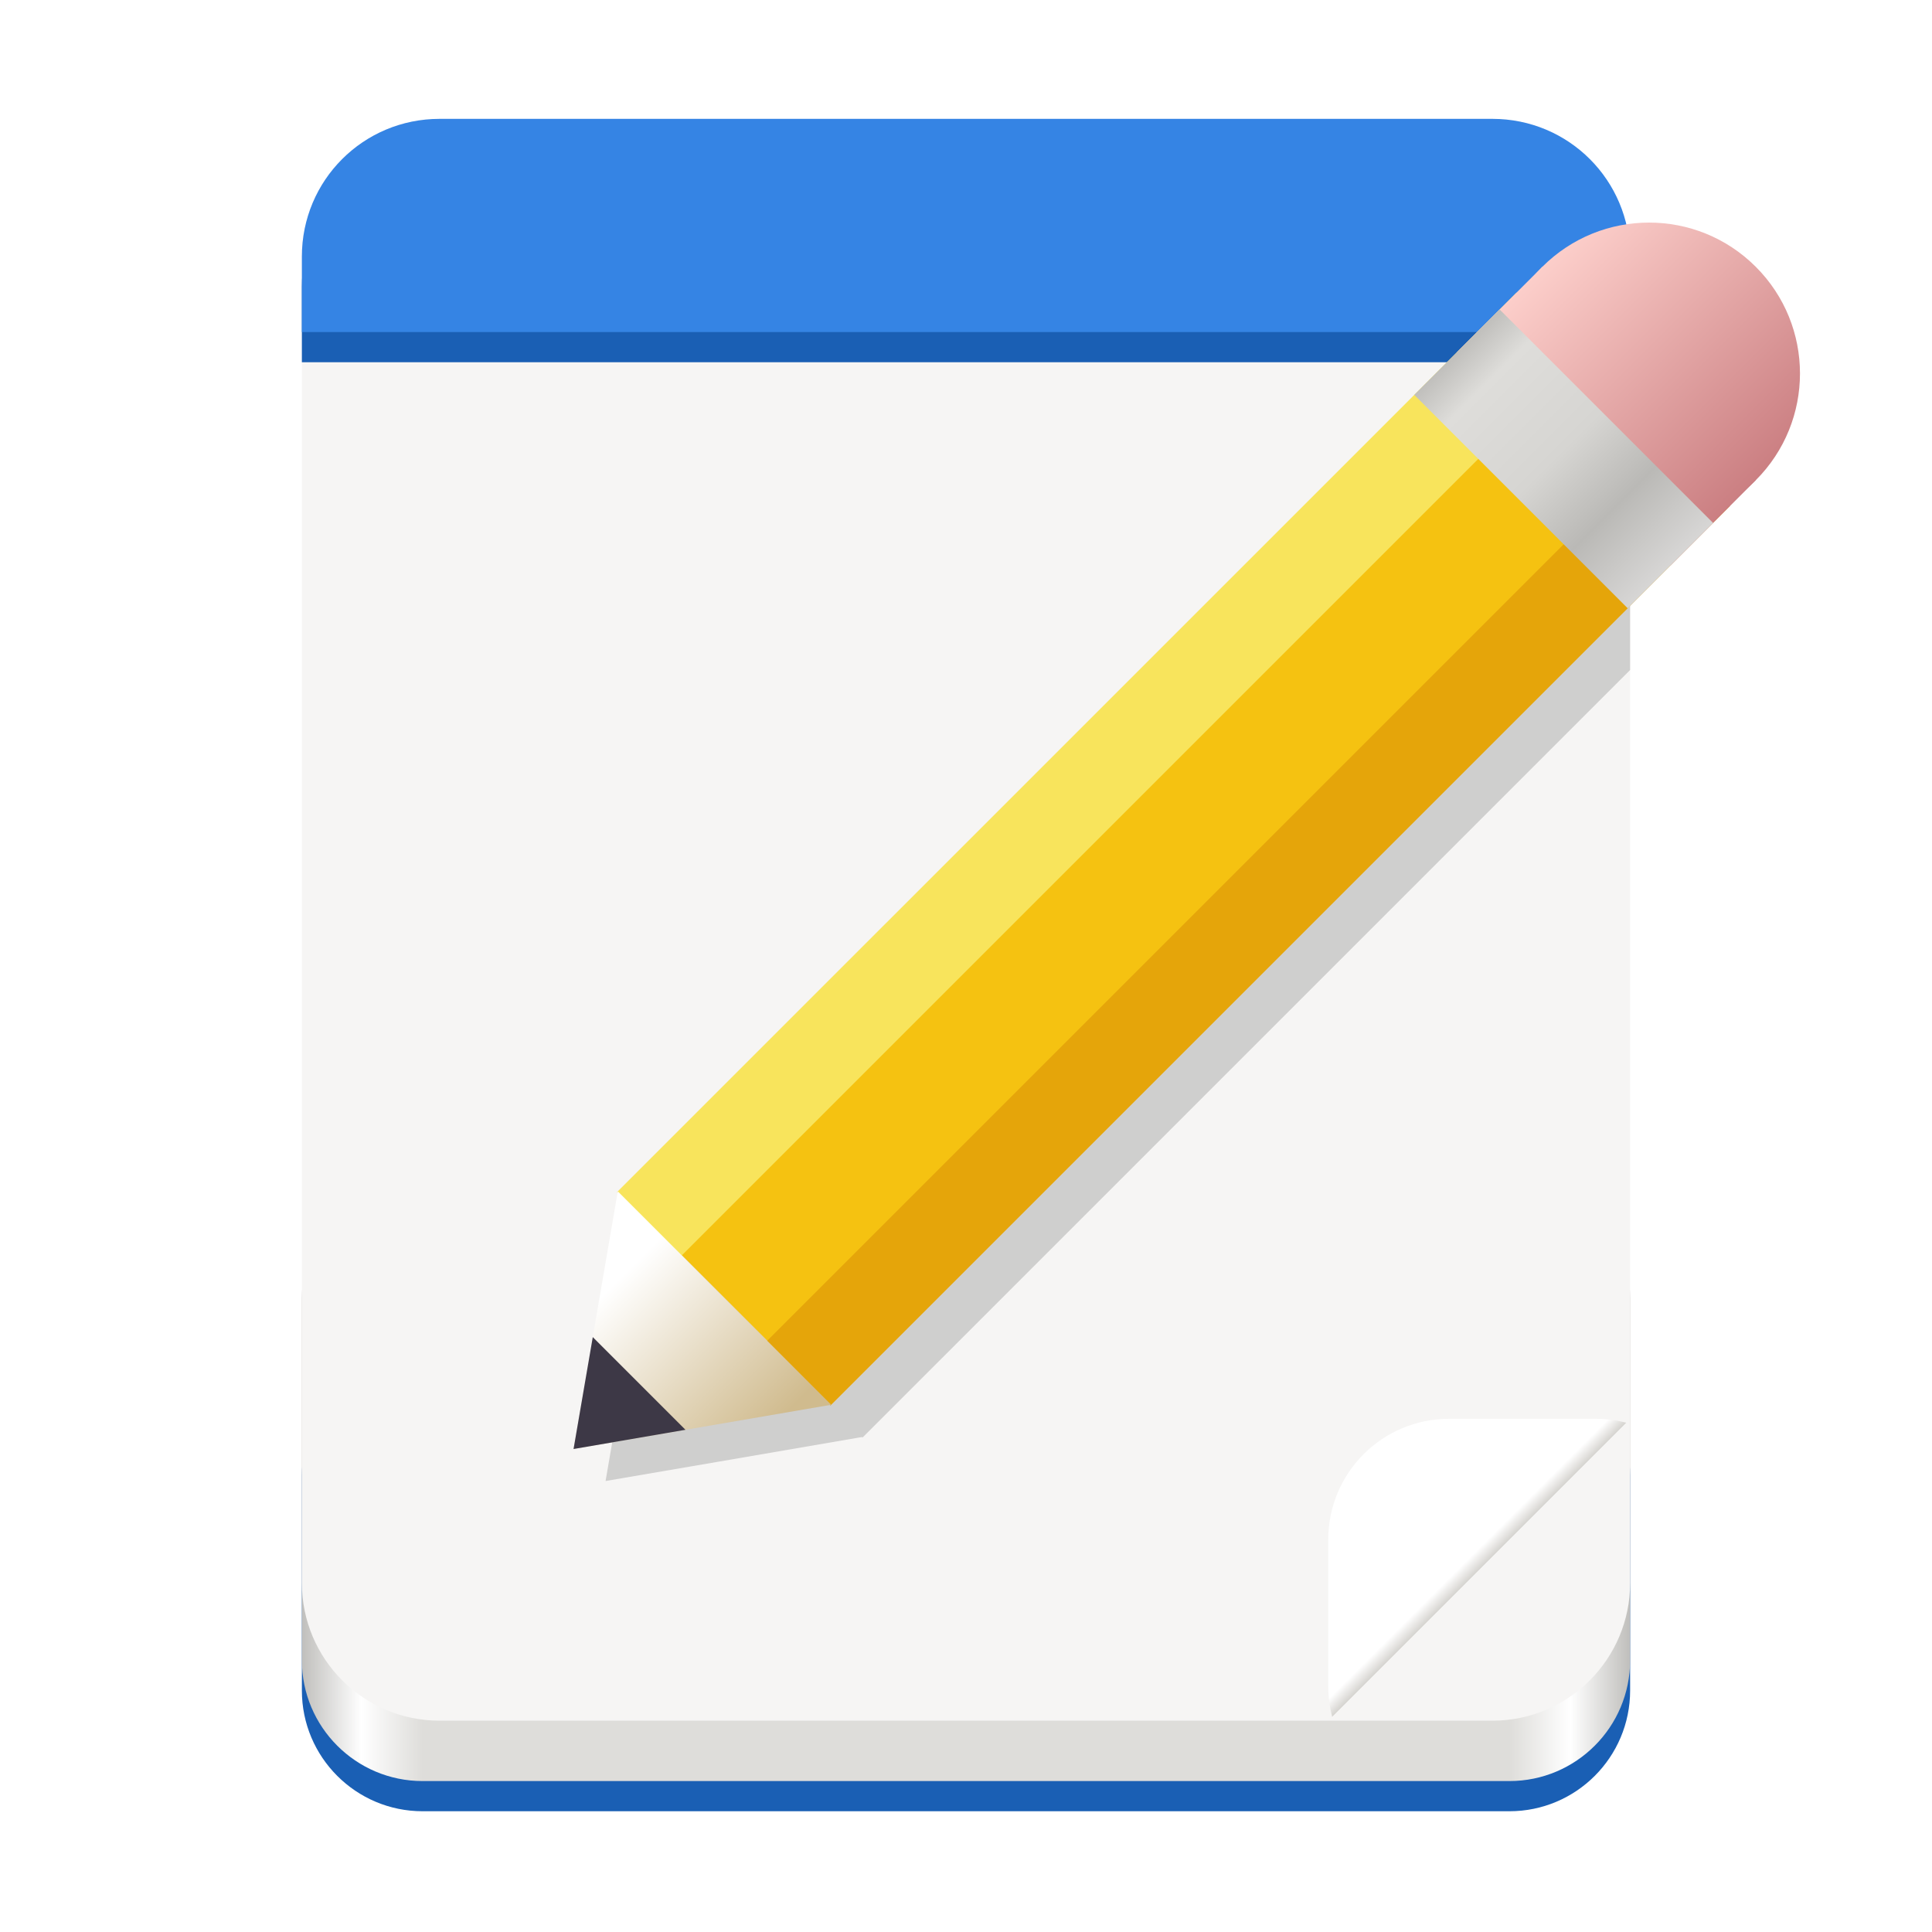
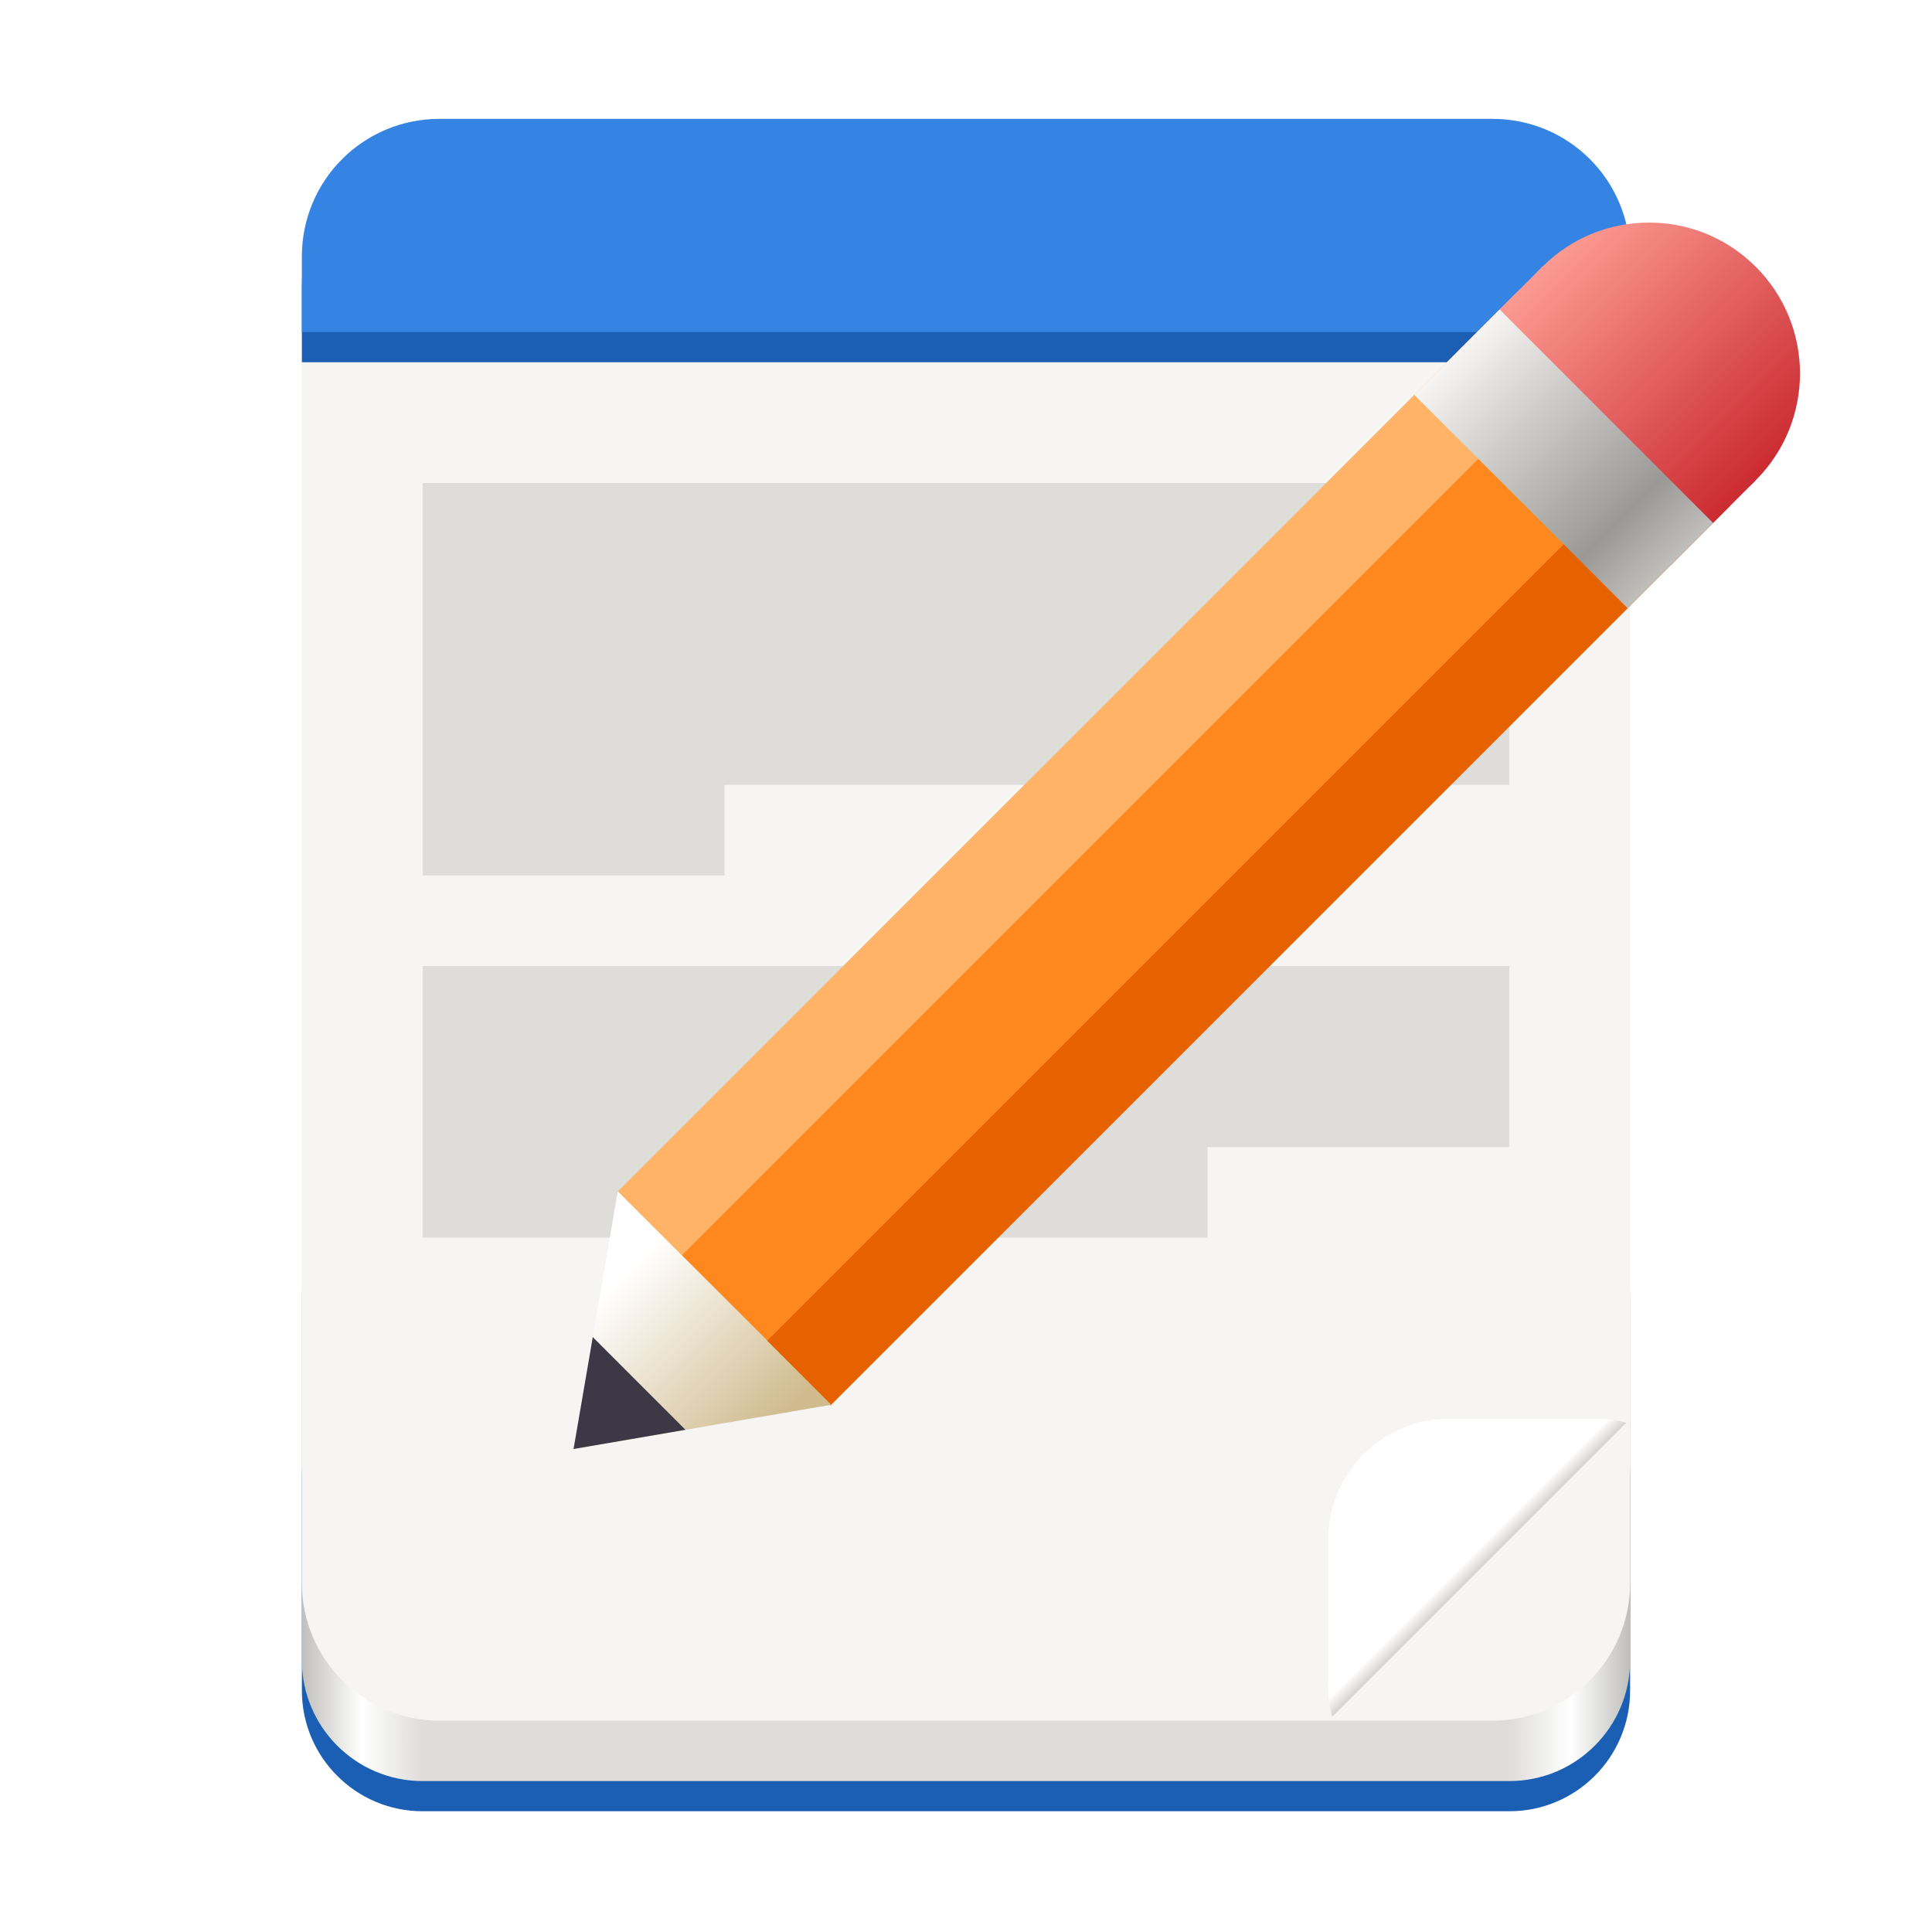
- <svg xmlns="http://www.w3.org/2000/svg" width="128px" height="128px" viewBox="0 0 128 128" version="1.1">
-   <defs>
-     <linearGradient id="linear0" gradientUnits="userSpaceOnUse" x1="28" y1="-276" x2="116" y2="-276" gradientTransform="matrix(-1,0,0,-1,136,-174)">
-       <stop offset="0" style="stop-color:rgb(75.294%,74.902%,73.725%);stop-opacity:1;" />
-       <stop offset="0.045" style="stop-color:rgb(100%,100%,100%);stop-opacity:1;" />
-       <stop offset="0.091" style="stop-color:rgb(87.059%,86.667%,85.49%);stop-opacity:1;" />
-       <stop offset="0.909" style="stop-color:rgb(87.059%,86.667%,85.49%);stop-opacity:1;" />
-       <stop offset="0.955" style="stop-color:rgb(100%,100%,100%);stop-opacity:1;" />
-       <stop offset="1" style="stop-color:rgb(75.294%,74.902%,73.725%);stop-opacity:1;" />
-     </linearGradient>
-     <clipPath id="clip1">
-       <path d="M 88 94 L 108 94 L 108 114 L 88 114 Z M 88 94 " />
-     </clipPath>
-     <clipPath id="clip2">
-       <path d="M 108 94 L 88 114 L 82.285 114 L 82.285 88.285 L 108 88.285 Z M 108 94 " />
-     </clipPath>
-     <linearGradient id="linear1" gradientUnits="userSpaceOnUse" x1="344" y1="76" x2="340" y2="72" gradientTransform="matrix(0,0.178571,0.178571,0,84.42857,42.57145)">
-       <stop offset="0" style="stop-color:rgb(83.529%,82.745%,81.176%);stop-opacity:1;" />
-       <stop offset="1" style="stop-color:rgb(100%,100%,100%);stop-opacity:1;" />
-     </linearGradient>
-     <linearGradient id="linear2" gradientUnits="userSpaceOnUse" x1="-253.63" y1="-56.518" x2="-230.06" y2="-56.518" gradientTransform="matrix(0.6,0.6,0.707107,-0.707107,295.7401,128.4742)">
-       <stop offset="0" style="stop-color:rgb(98.824%,80.784%,79.216%);stop-opacity:1;" />
-       <stop offset="1" style="stop-color:rgb(79.608%,49.804%,50.98%);stop-opacity:1;" />
-     </linearGradient>
-     <linearGradient id="linear3" gradientUnits="userSpaceOnUse" x1="-253.63" y1="-56.518" x2="-230.06" y2="-56.518" gradientTransform="matrix(0.6,0.6,0.707107,-0.707107,294.3259,129.8884)">
-       <stop offset="0" style="stop-color:rgb(98.824%,80.784%,79.216%);stop-opacity:1;" />
-       <stop offset="1" style="stop-color:rgb(79.608%,49.804%,50.98%);stop-opacity:1;" />
-     </linearGradient>
-     <linearGradient id="linear4" gradientUnits="userSpaceOnUse" x1="181.677" y1="-139.479" x2="143.246" y2="-101.048" gradientTransform="matrix(0.390307,-0.130102,0.130102,-0.390307,-2.964383,65.14788)">
-       <stop offset="0" style="stop-color:rgb(81.569%,73.333%,55.686%);stop-opacity:1;" />
-       <stop offset="1" style="stop-color:rgb(100%,100%,100%);stop-opacity:1;" />
-     </linearGradient>
-     <linearGradient id="linear5" gradientUnits="userSpaceOnUse" x1="-230.06" y1="-64.518" x2="-253.63" y2="-64.518" gradientTransform="matrix(0.6,0.6,0.707107,-0.707107,294.3259,129.8884)">
-       <stop offset="0" style="stop-color:rgb(84.314%,83.922%,83.529%);stop-opacity:1;" />
-       <stop offset="0.267" style="stop-color:rgb(72.941%,72.549%,71.373%);stop-opacity:1;" />
-       <stop offset="0.523" style="stop-color:rgb(83.922%,83.529%,82.353%);stop-opacity:1;" />
-       <stop offset="0.857" style="stop-color:rgb(87.059%,86.667%,85.49%);stop-opacity:1;" />
-       <stop offset="1" style="stop-color:rgb(75.294%,74.902%,73.725%);stop-opacity:1;" />
-     </linearGradient>
-   </defs>
-   <g id="surface188048">
-     <path style=" stroke:none;fill-rule:nonzero;fill:rgb(10.196%,37.255%,70.588%);fill-opacity:1;" d="M 100 120 L 28 120 C 23.582 120 20 116.418 20 112 L 20 97.75 C 20 93.332 23.582 89.75 28 89.75 L 100 89.75 C 104.418 89.75 108 93.332 108 97.75 L 108 112 C 108 116.418 104.418 120 100 120 Z M 100 120 " />
-     <path style=" stroke:none;fill-rule:nonzero;fill:url(#linear0);" d="M 100 118 L 28 118 C 23.582 118 20 114.418 20 110 L 20 86 C 20 81.582 23.582 78 28 78 L 100 78 C 104.418 78 108 81.582 108 86 L 108 110 C 108 114.418 104.418 118 100 118 Z M 100 118 " />
-     <path style=" stroke:none;fill-rule:nonzero;fill:rgb(96.471%,96.078%,95.686%);fill-opacity:1;" d="M 98.875 114 L 29.125 114 C 24.086 114 20 109.914 20 104.875 L 20 17 C 20 11.961 24.086 7.875 29.125 7.875 L 98.875 7.875 C 103.914 7.875 108 11.961 108 17 L 108 104.875 C 108 109.914 103.914 114 98.875 114 Z M 98.875 114 " />
-     <path style=" stroke:none;fill-rule:nonzero;fill:rgb(0%,0%,0%);fill-opacity:0.157;" d="M 108 17.465 C 106.613 17.961 105.352 18.754 104.305 19.797 L 95.82 28.281 L 43 81.098 L 43.035 81.137 L 41.395 90.707 L 40.121 98.121 L 47.535 96.852 L 57.109 95.207 L 57.141 95.242 L 57.191 95.195 L 108 44.387 Z M 108 17.465 " />
-     <g clip-path="url(#clip1)" clip-rule="nonzero">
-       <g clip-path="url(#clip2)" clip-rule="nonzero">
-         <path style=" stroke:none;fill-rule:nonzero;fill:url(#linear1);" d="M 88 102 L 88 111.715 C 88 116.133 91.582 119.715 96 119.715 L 105.715 119.715 C 110.133 119.715 113.715 116.133 113.715 111.715 L 113.715 102 C 113.715 97.582 110.133 94 105.715 94 L 96 94 C 91.582 94 88 97.582 88 102 Z M 88 102 " />
-       </g>
+ <svg xmlns="http://www.w3.org/2000/svg" xmlns:xlink="http://www.w3.org/1999/xlink" height="128px" viewBox="0 0 128 128" width="128px">
+   <linearGradient id="a" gradientTransform="matrix(-1 0 0 -1 136 -174)" gradientUnits="userSpaceOnUse" x1="28" x2="116" y1="-276" y2="-276">
+     <stop offset="0" stop-color="#c0bfbc" />
+     <stop offset="0.045" stop-color="#ffffff" />
+     <stop offset="0.091" stop-color="#deddda" />
+     <stop offset="0.909" stop-color="#deddda" />
+     <stop offset="0.955" stop-color="#ffffff" />
+     <stop offset="1" stop-color="#c0bfbc" />
+   </linearGradient>
+   <clipPath id="b">
+     <path d="m 88 94 h 20 v 20 h -20 z m 0 0" />
+   </clipPath>
+   <clipPath id="c">
+     <path d="m 108 94 l -20 20 h -5.715 v -25.715 h 25.715 z m 0 0" />
+   </clipPath>
+   <linearGradient id="d" gradientTransform="matrix(0 0.178571 0.178571 0 84.42857 42.57145)" gradientUnits="userSpaceOnUse" x1="344" x2="340" y1="76" y2="72">
+     <stop offset="0" stop-color="#d5d3cf" />
+     <stop offset="1" stop-color="#ffffff" />
+   </linearGradient>
+   <linearGradient id="e" gradientUnits="userSpaceOnUse">
+     <stop offset="0" stop-color="#fc9a91" />
+     <stop offset="1" stop-color="#cb2b31" />
+   </linearGradient>
+   <linearGradient id="f" gradientTransform="matrix(0.6 0.6 0.707107 -0.707107 295.7401 128.4742)" x1="-253.63" x2="-230.06" xlink:href="#e" y1="-56.518" y2="-56.518" />
+   <linearGradient id="g" gradientTransform="matrix(0.6 0.6 0.707107 -0.707107 294.3259 129.8884)" x1="-253.63" x2="-230.06" xlink:href="#e" y1="-56.518" y2="-56.518" />
+   <linearGradient id="h" gradientTransform="matrix(0.390307 -0.130102 0.130102 -0.390307 -2.964383 65.14788)" gradientUnits="userSpaceOnUse" x1="181.677" x2="143.246" y1="-139.479" y2="-101.048">
+     <stop offset="0" stop-color="#d0bb8e" />
+     <stop offset="1" stop-color="#ffffff" />
+   </linearGradient>
+   <linearGradient id="i" gradientTransform="matrix(0.6 0.6 0.707107 -0.707107 294.3259 129.8884)" gradientUnits="userSpaceOnUse" x1="-230.06" x2="-253.63" y1="-64.518" y2="-64.518">
+     <stop offset="0" stop-color="#c0bfbc" />
+     <stop offset="0.223" stop-color="#9a9996" />
+     <stop offset="0.744" stop-color="#d6d5d2" />
+     <stop offset="1" stop-color="#f6f5f4" />
+   </linearGradient>
+   <path d="m 100 120 h -72 c -4.418 0 -8 -3.582 -8 -8 v -14.25 c 0 -4.418 3.582 -8 8 -8 h 72 c 4.418 0 8 3.582 8 8 v 14.25 c 0 4.418 -3.582 8 -8 8 z m 0 0" fill="#1a5fb4" />
+   <path d="m 100 118 h -72 c -4.418 0 -8 -3.582 -8 -8 v -24 c 0 -4.418 3.582 -8 8 -8 h 72 c 4.418 0 8 3.582 8 8 v 24 c 0 4.418 -3.582 8 -8 8 z m 0 0" fill="url(#a)" />
+   <path d="m 98.875 114 h -69.75 c -5.039 0 -9.125 -4.086 -9.125 -9.125 v -87.875 c 0 -5.039 4.086 -9.125 9.125 -9.125 h 69.75 c 5.039 0 9.125 4.086 9.125 9.125 v 87.875 c 0 5.039 -4.086 9.125 -9.125 9.125 z m 0 0" fill="#f6f5f4" />
+   <g clip-path="url(#b)">
+     <g clip-path="url(#c)">
+       <path d="m 88 102 v 9.715 c 0 4.418 3.582 8 8 8 h 9.715 c 4.418 0 8 -3.582 8 -8 v -9.715 c 0 -4.418 -3.582 -8 -8 -8 h -9.715 c -4.418 0 -8 3.582 -8 8 z m 0 0" fill="url(#d)" />
    </g>
-     <path style=" stroke:none;fill-rule:nonzero;fill:rgb(10.196%,37.255%,70.588%);fill-opacity:1;" d="M 29.125 9.875 C 24.07 9.875 20 13.945 20 19 L 20 24 L 105.324 24 C 106.254 24 107.152 23.859 108 23.602 L 108 19 C 108 13.945 103.93 9.875 98.875 9.875 Z M 29.125 9.875 " />
-     <path style=" stroke:none;fill-rule:nonzero;fill:rgb(20.784%,51.765%,89.412%);fill-opacity:1;" d="M 29.125 7.875 C 24.07 7.875 20 11.945 20 17 L 20 22 L 105.324 22 C 106.254 22 107.152 21.859 108 21.602 L 108 17 C 108 11.945 103.93 7.875 98.875 7.875 Z M 29.125 7.875 " />
-     <path style=" stroke:none;fill-rule:nonzero;fill:rgb(96.078%,76.078%,6.667%);fill-opacity:1;" d="M 42.344 80.344 L 53.656 91.656 L 113.254 32.059 L 101.941 20.746 Z M 42.344 80.344 " />
-     <path style=" stroke:none;fill-rule:nonzero;fill:rgb(89.804%,64.706%,3.922%);fill-opacity:1;" d="M 50.777 88.879 L 55.02 93.121 L 114.617 33.523 L 110.375 29.281 Z M 50.777 88.879 " />
-     <path style=" stroke:none;fill-rule:nonzero;fill:rgb(97.255%,89.412%,36.078%);fill-opacity:1;" d="M 45.121 83.223 L 40.879 78.98 L 100.477 19.383 L 104.719 23.625 Z M 45.121 83.223 " />
-     <path style=" stroke:none;fill-rule:nonzero;fill:url(#linear2);" d="M 96.527 23.332 L 110.668 37.473 L 116.324 31.816 L 102.184 17.676 Z M 96.527 23.332 " />
-     <path style=" stroke:none;fill-rule:nonzero;fill:url(#linear3);" d="M 116.324 31.816 C 120.23 27.91 120.23 21.578 116.324 17.676 C 112.422 13.77 106.09 13.77 102.184 17.676 C 98.277 21.578 98.277 27.91 102.184 31.816 C 106.09 35.723 112.422 35.723 116.324 31.816 Z M 116.324 31.816 " />
-     <path style=" stroke:none;fill-rule:nonzero;fill:url(#linear4);" d="M 38 96 L 55.07 93.07 L 40.93 78.93 Z M 38 96 " />
-     <path style=" stroke:none;fill-rule:nonzero;fill:rgb(23.922%,21.961%,27.451%);fill-opacity:1;" d="M 38 96 L 45.414 94.727 L 39.273 88.586 Z M 38 96 " />
-     <path style=" stroke:none;fill-rule:nonzero;fill:url(#linear5);" d="M 93.699 26.16 L 107.84 40.301 L 113.496 34.645 L 99.355 20.504 Z M 93.699 26.16 " />
  </g>
+   <path d="m 29.125 9.875 c -5.055 0 -9.125 4.07 -9.125 9.125 v 5 h 85.324 c 0.93 0 1.828 -0.141 2.676 -0.398 v -4.602 c 0 -5.055 -4.07 -9.125 -9.125 -9.125 z m 0 0" fill="#1a5fb4" />
+   <path d="m 29.125 7.875 c -5.055 0 -9.125 4.07 -9.125 9.125 v 5 h 85.324 c 0.93 0 1.828 -0.141 2.676 -0.398 v -4.602 c 0 -5.055 -4.07 -9.125 -9.125 -9.125 z m 0 0" fill="#3584e4" />
+   <path d="m 48 52 v 6 h -20 v -26 h 72 v 20 z m 0 0" fill="#deddda" />
+   <path d="m 80 76 v 6 h -52 v -18 h 72 v 12 z m 0 0" fill="#deddda" />
+   <path d="m 42.344 80.344 l 11.312 11.312 l 59.598 -59.598 l -11.312 -11.312 z m 0 0" fill="#ff881e" />
+   <path d="m 50.777 88.879 l 4.242 4.242 l 59.598 -59.598 l -4.242 -4.242 z m 0 0" fill="#e66100" />
+   <path d="m 45.121 83.223 l -4.242 -4.242 l 59.598 -59.598 l 4.242 4.242 z m 0 0" fill="#ffb367" />
+   <path d="m 96.527 23.332 l 14.141 14.141 l 5.656 -5.656 l -14.141 -14.141 z m 0 0" fill="url(#f)" />
+   <path d="m 116.324 31.816 c 3.906 -3.906 3.906 -10.238 0 -14.141 c -3.902 -3.906 -10.234 -3.906 -14.141 0 c -3.906 3.902 -3.906 10.234 0 14.141 s 10.238 3.906 14.141 0 z m 0 0" fill="url(#g)" />
+   <path d="m 38 96 l 17.07 -2.93 l -14.141 -14.141 z m 0 0" fill="url(#h)" />
+   <path d="m 38 96 l 7.414 -1.273 l -6.141 -6.141 z m 0 0" fill="#3d3846" />
+   <path d="m 93.699 26.16 l 14.141 14.141 l 5.656 -5.656 l -14.141 -14.141 z m 0 0" fill="url(#i)" />
</svg>
